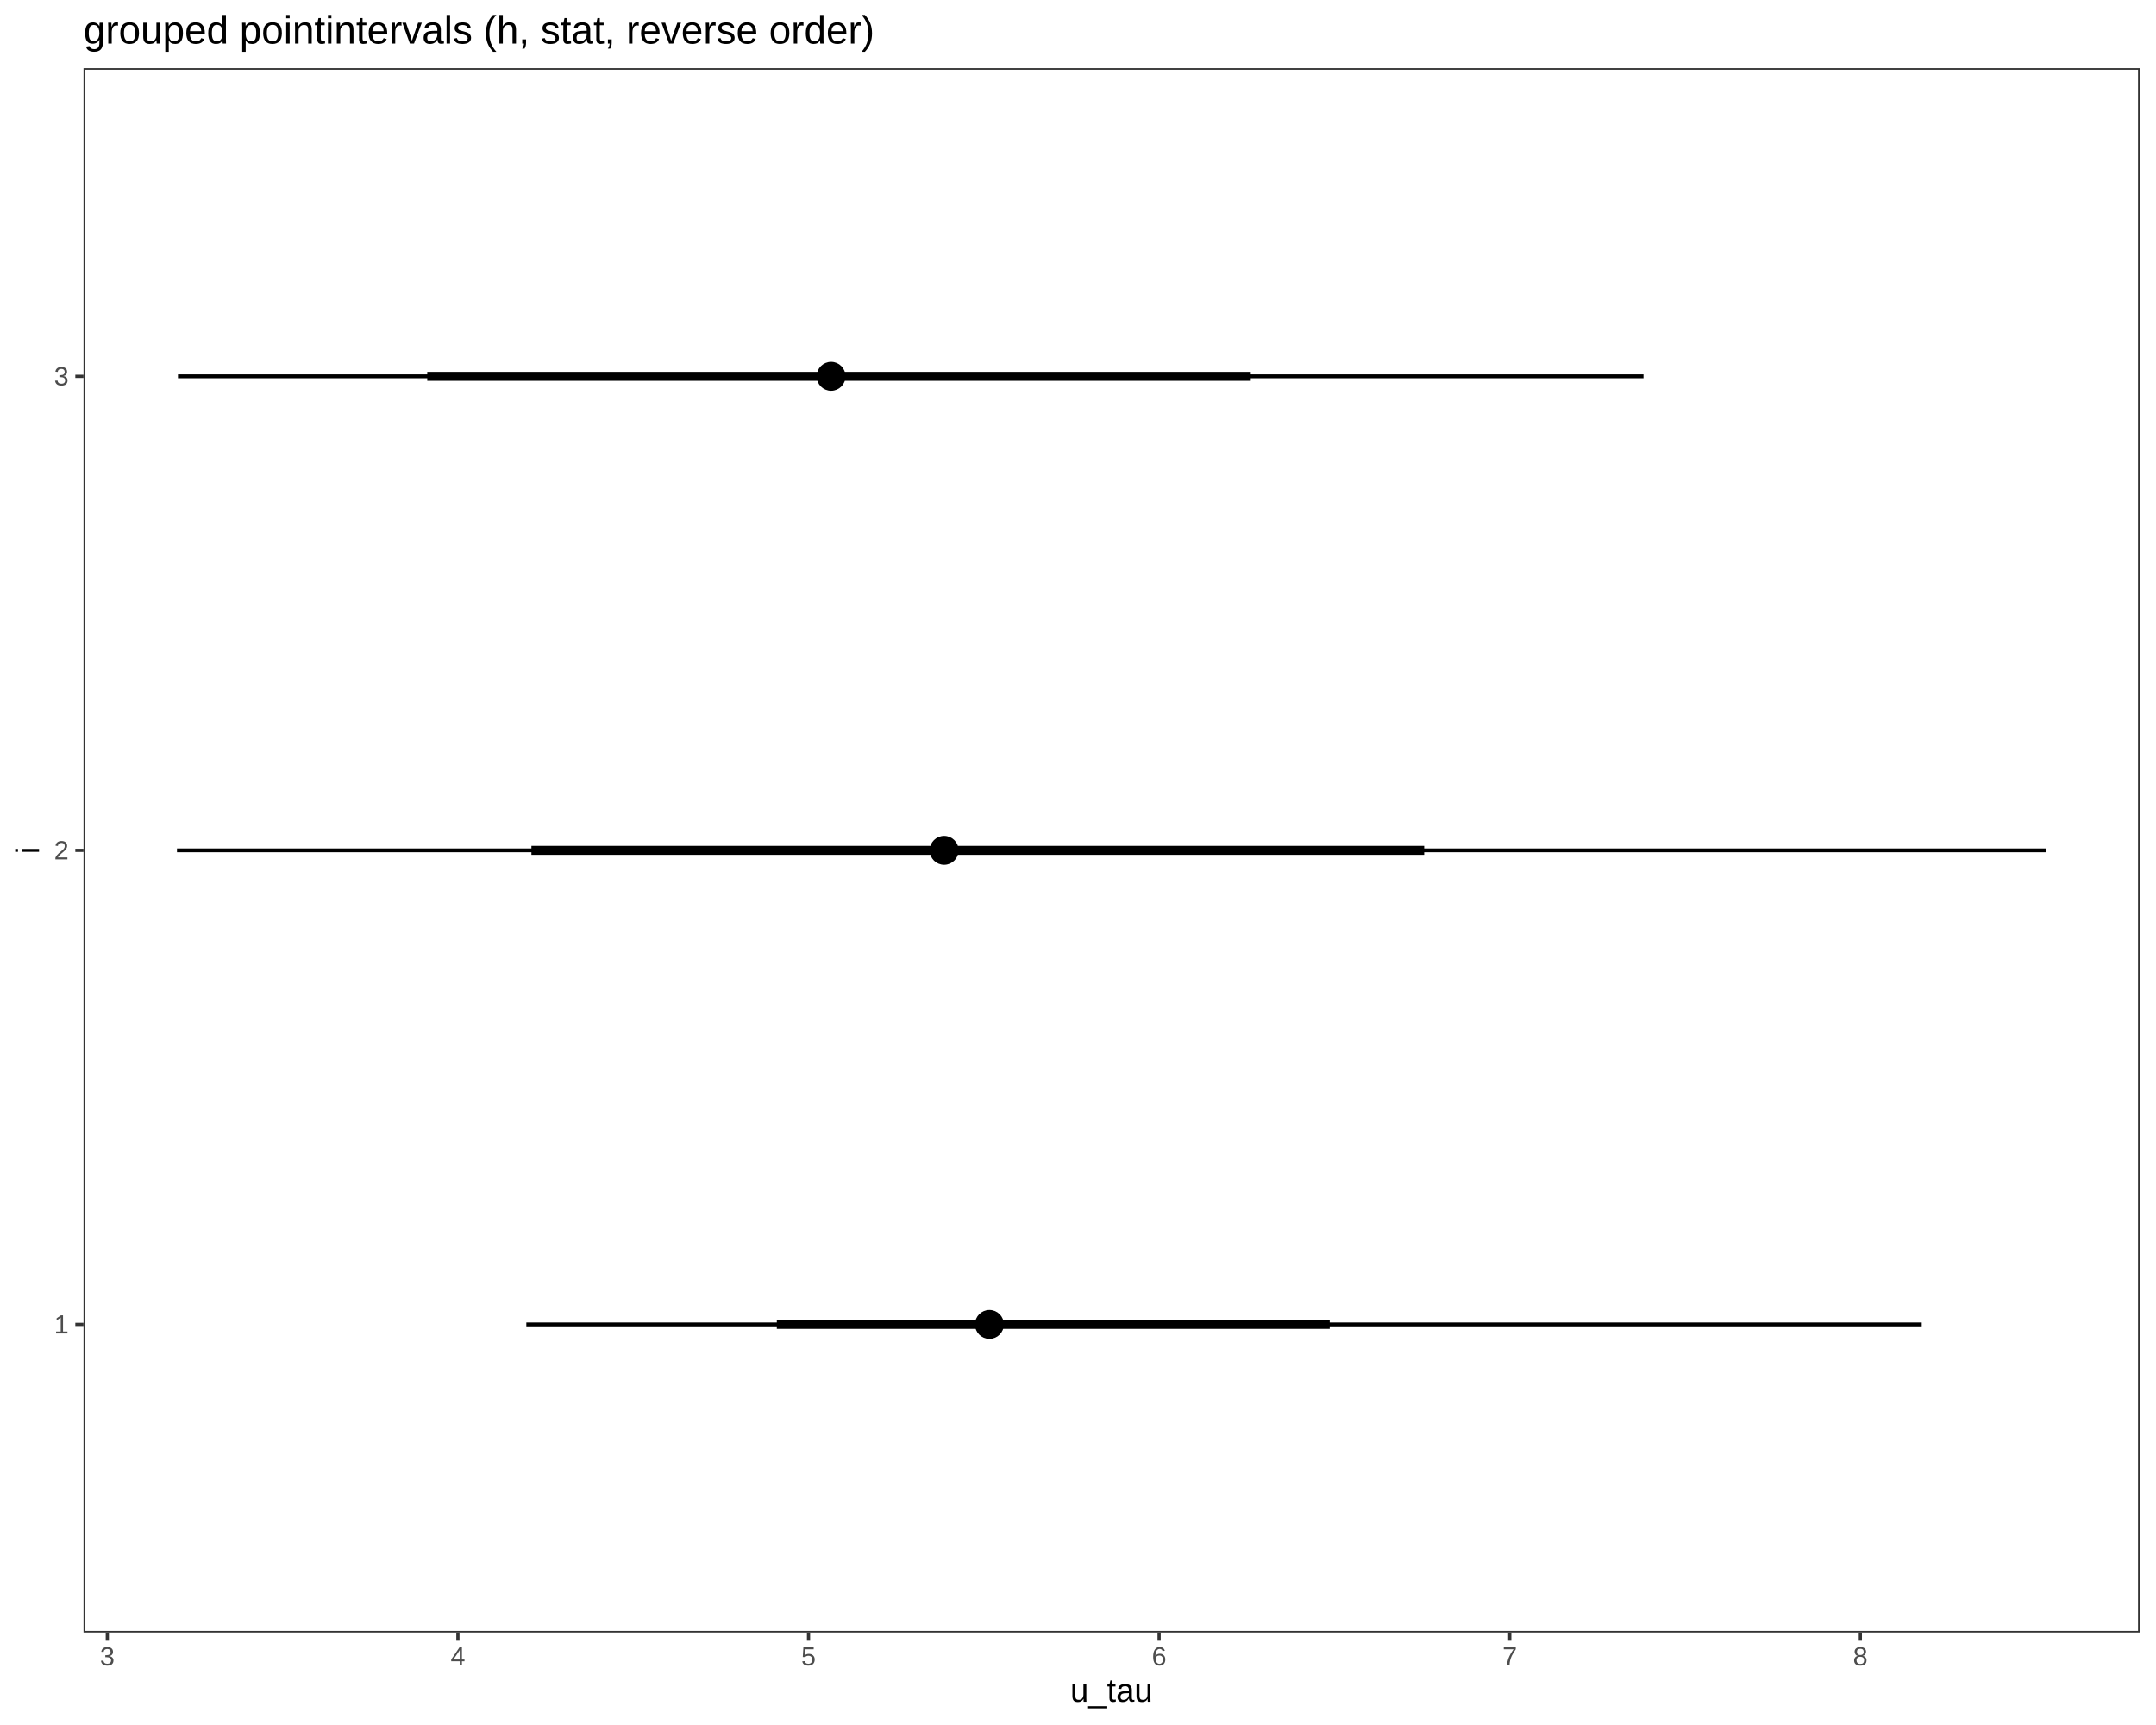
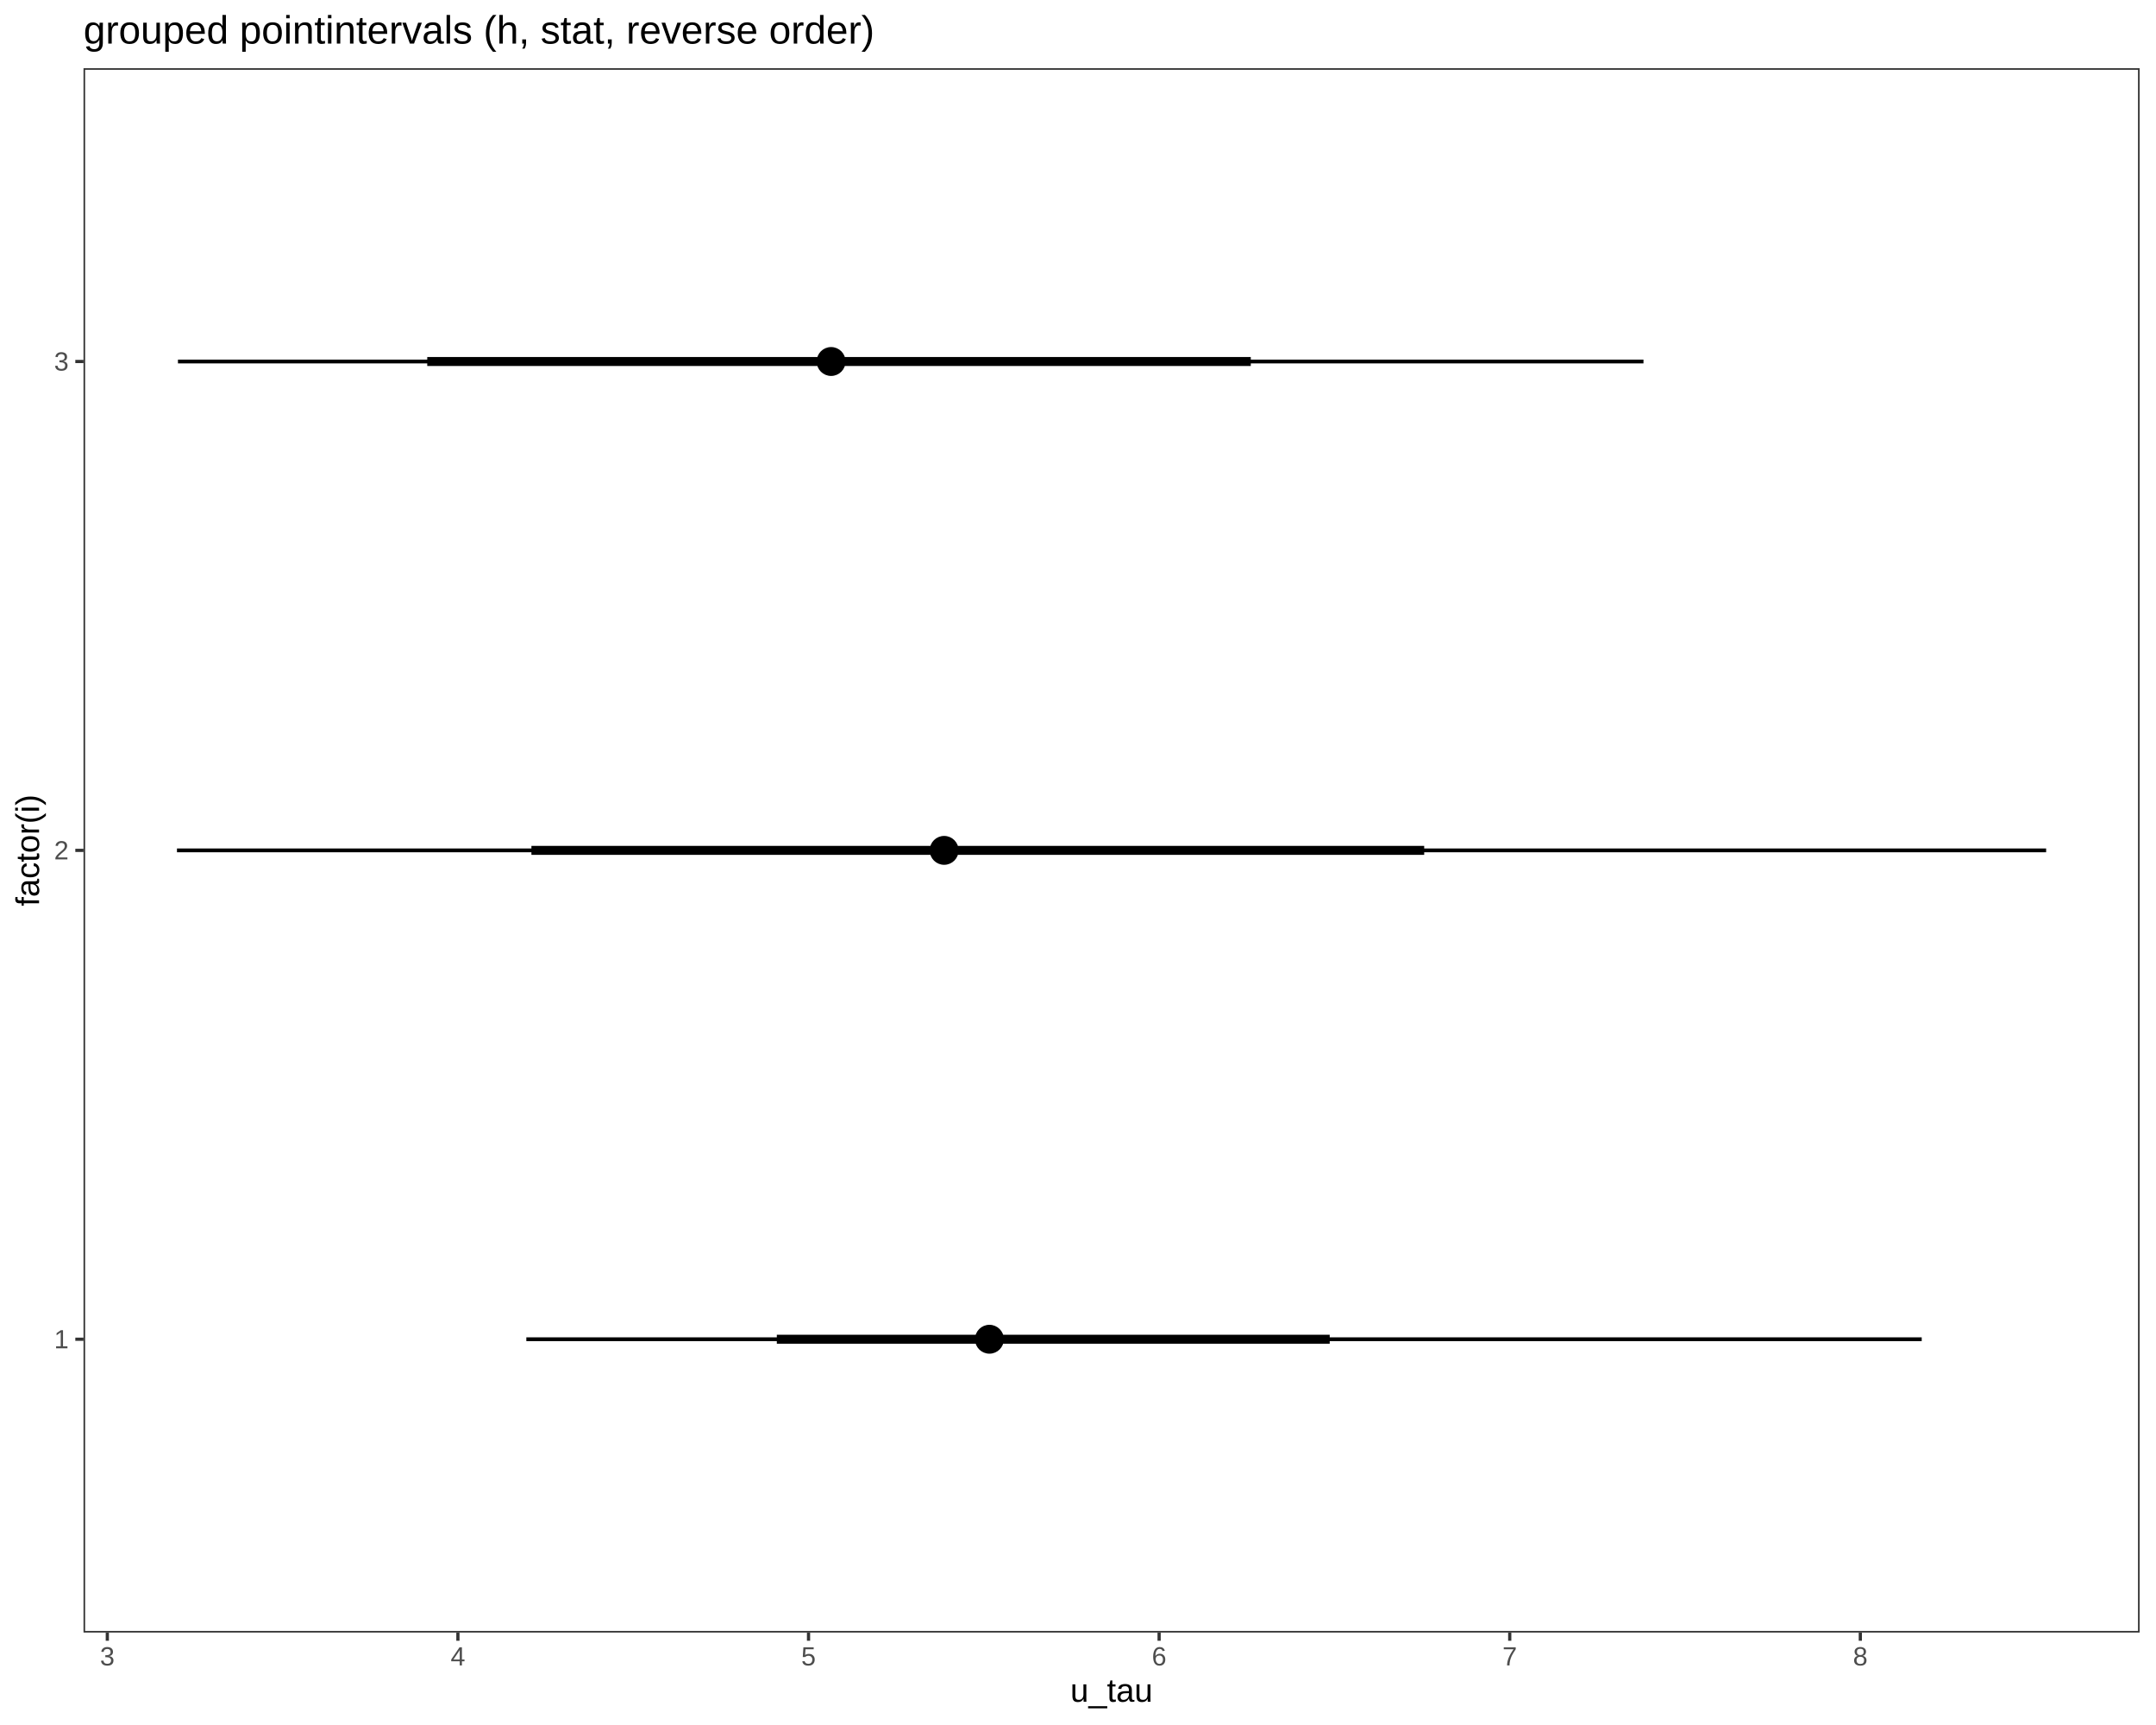
<svg xmlns="http://www.w3.org/2000/svg" viewBox="0 0 720.00 576.00">
  <defs>
    <style type="text/css">
    line, polyline, polygon, path, rect, circle {
      fill: none;
      stroke: #000000;
      stroke-linecap: round;
      stroke-linejoin: round;
      stroke-miterlimit: 10.00;
    }
  </style>
  </defs>
  <rect width="100%" height="100%" style="stroke: none; fill: #FFFFFF;" />
  <rect x="0.00" y="0.00" width="720.00" height="576.00" style="stroke-width: 1.07; stroke: #FFFFFF; fill: #FFFFFF;" />
  <defs>
    <clipPath id="cpMjcuODl8NzE0LjUyfDU0NS4xM3wyMi43Nw==">
      <rect x="27.89" y="22.77" width="686.64" height="522.36" />
    </clipPath>
  </defs>
  <rect x="27.89" y="22.77" width="686.64" height="522.36" style="stroke-width: 1.07; stroke: none; fill: #FFFFFF;" clip-path="url(#cpMjcuODl8NzE0LjUyfDU0NS4xM3wyMi43Nw==)" />
  <line x1="59.10" y1="283.95" x2="683.31" y2="283.95" style="stroke-width: 1.28; stroke-linecap: butt;" clip-path="url(#cpMjcuODl8NzE0LjUyfDU0NS4xM3wyMi43Nw==)" />
-   <line x1="59.43" y1="125.66" x2="548.84" y2="125.66" style="stroke-width: 1.28; stroke-linecap: butt;" clip-path="url(#cpMjcuODl8NzE0LjUyfDU0NS4xM3wyMi43Nw==)" />
-   <line x1="175.77" y1="442.24" x2="641.76" y2="442.24" style="stroke-width: 1.28; stroke-linecap: butt;" clip-path="url(#cpMjcuODl8NzE0LjUyfDU0NS4xM3wyMi43Nw==)" />
+   <line x1="59.43" y1="120.71" x2="548.84" y2="120.71" style="stroke-width: 1.28; stroke-linecap: butt;" clip-path="url(#cpMjcuODl8NzE0LjUyfDU0NS4xM3wyMi43Nw==)" />
+   <line x1="175.77" y1="447.19" x2="641.76" y2="447.19" style="stroke-width: 1.28; stroke-linecap: butt;" clip-path="url(#cpMjcuODl8NzE0LjUyfDU0NS4xM3wyMi43Nw==)" />
  <line x1="177.47" y1="283.95" x2="475.61" y2="283.95" style="stroke-width: 2.99; stroke-linecap: butt;" clip-path="url(#cpMjcuODl8NzE0LjUyfDU0NS4xM3wyMi43Nw==)" />
-   <line x1="142.68" y1="125.66" x2="417.70" y2="125.66" style="stroke-width: 2.99; stroke-linecap: butt;" clip-path="url(#cpMjcuODl8NzE0LjUyfDU0NS4xM3wyMi43Nw==)" />
-   <line x1="259.42" y1="442.24" x2="444.06" y2="442.24" style="stroke-width: 2.99; stroke-linecap: butt;" clip-path="url(#cpMjcuODl8NzE0LjUyfDU0NS4xM3wyMi43Nw==)" />
+   <line x1="142.68" y1="120.71" x2="417.70" y2="120.71" style="stroke-width: 2.99; stroke-linecap: butt;" clip-path="url(#cpMjcuODl8NzE0LjUyfDU0NS4xM3wyMi43Nw==)" />
+   <line x1="259.42" y1="447.19" x2="444.06" y2="447.19" style="stroke-width: 2.99; stroke-linecap: butt;" clip-path="url(#cpMjcuODl8NzE0LjUyfDU0NS4xM3wyMi43Nw==)" />
  <circle cx="315.30" cy="283.95" r="1.68pt" style="stroke-width: 1.06; fill: #000000;" clip-path="url(#cpMjcuODl8NzE0LjUyfDU0NS4xM3wyMi43Nw==)" />
-   <circle cx="277.55" cy="125.66" r="1.68pt" style="stroke-width: 1.06; fill: #000000;" clip-path="url(#cpMjcuODl8NzE0LjUyfDU0NS4xM3wyMi43Nw==)" />
-   <circle cx="330.42" cy="442.24" r="1.68pt" style="stroke-width: 1.06; fill: #000000;" clip-path="url(#cpMjcuODl8NzE0LjUyfDU0NS4xM3wyMi43Nw==)" />
+   <circle cx="277.55" cy="120.71" r="1.68pt" style="stroke-width: 1.06; fill: #000000;" clip-path="url(#cpMjcuODl8NzE0LjUyfDU0NS4xM3wyMi43Nw==)" />
+   <circle cx="330.42" cy="447.19" r="1.68pt" style="stroke-width: 1.06; fill: #000000;" clip-path="url(#cpMjcuODl8NzE0LjUyfDU0NS4xM3wyMi43Nw==)" />
  <circle cx="315.30" cy="283.95" r="3.22pt" style="stroke-width: 1.06; fill: #000000;" clip-path="url(#cpMjcuODl8NzE0LjUyfDU0NS4xM3wyMi43Nw==)" />
-   <circle cx="277.55" cy="125.66" r="3.22pt" style="stroke-width: 1.06; fill: #000000;" clip-path="url(#cpMjcuODl8NzE0LjUyfDU0NS4xM3wyMi43Nw==)" />
-   <circle cx="330.42" cy="442.24" r="3.22pt" style="stroke-width: 1.06; fill: #000000;" clip-path="url(#cpMjcuODl8NzE0LjUyfDU0NS4xM3wyMi43Nw==)" />
+   <circle cx="277.55" cy="120.71" r="3.22pt" style="stroke-width: 1.06; fill: #000000;" clip-path="url(#cpMjcuODl8NzE0LjUyfDU0NS4xM3wyMi43Nw==)" />
+   <circle cx="330.42" cy="447.19" r="3.22pt" style="stroke-width: 1.06; fill: #000000;" clip-path="url(#cpMjcuODl8NzE0LjUyfDU0NS4xM3wyMi43Nw==)" />
  <rect x="27.89" y="22.77" width="686.64" height="522.36" style="stroke-width: 1.07; stroke: #333333;" clip-path="url(#cpMjcuODl8NzE0LjUyfDU0NS4xM3wyMi43Nw==)" />
  <defs>
    <clipPath id="cpMC4wMHw3MjAuMDB8NTc2LjAwfDAuMDA=">
      <rect x="0.00" y="0.00" width="720.00" height="576.00" />
    </clipPath>
  </defs>
  <g clip-path="url(#cpMC4wMHw3MjAuMDB8NTc2LjAwfDAuMDA=)">
-     <text x="18.06" y="445.27" style="font-size: 8.80px; fill: #4D4D4D; font-family: Liberation Sans;" textLength="4.89px" lengthAdjust="spacingAndGlyphs">1</text>
+     <text x="18.06" y="450.21" style="font-size: 8.80px; fill: #4D4D4D; font-family: Liberation Sans;" textLength="4.89px" lengthAdjust="spacingAndGlyphs">1</text>
  </g>
  <g clip-path="url(#cpMC4wMHw3MjAuMDB8NTc2LjAwfDAuMDA=)">
    <text x="18.06" y="286.97" style="font-size: 8.80px; fill: #4D4D4D; font-family: Liberation Sans;" textLength="4.89px" lengthAdjust="spacingAndGlyphs">2</text>
  </g>
  <g clip-path="url(#cpMC4wMHw3MjAuMDB8NTc2LjAwfDAuMDA=)">
-     <text x="18.06" y="128.68" style="font-size: 8.80px; fill: #4D4D4D; font-family: Liberation Sans;" textLength="4.89px" lengthAdjust="spacingAndGlyphs">3</text>
+     <text x="18.06" y="123.74" style="font-size: 8.80px; fill: #4D4D4D; font-family: Liberation Sans;" textLength="4.89px" lengthAdjust="spacingAndGlyphs">3</text>
  </g>
-   <polyline points="25.15,442.24 27.89,442.24 " style="stroke-width: 1.07; stroke: #333333; stroke-linecap: butt;" clip-path="url(#cpMC4wMHw3MjAuMDB8NTc2LjAwfDAuMDA=)" />
+   <polyline points="25.15,447.19 27.89,447.19 " style="stroke-width: 1.07; stroke: #333333; stroke-linecap: butt;" clip-path="url(#cpMC4wMHw3MjAuMDB8NTc2LjAwfDAuMDA=)" />
  <polyline points="25.15,283.95 27.89,283.95 " style="stroke-width: 1.07; stroke: #333333; stroke-linecap: butt;" clip-path="url(#cpMC4wMHw3MjAuMDB8NTc2LjAwfDAuMDA=)" />
-   <polyline points="25.15,125.66 27.89,125.66 " style="stroke-width: 1.07; stroke: #333333; stroke-linecap: butt;" clip-path="url(#cpMC4wMHw3MjAuMDB8NTc2LjAwfDAuMDA=)" />
+   <polyline points="25.15,120.71 27.89,120.71 " style="stroke-width: 1.07; stroke: #333333; stroke-linecap: butt;" clip-path="url(#cpMC4wMHw3MjAuMDB8NTc2LjAwfDAuMDA=)" />
  <polyline points="35.84,547.87 35.84,545.13 " style="stroke-width: 1.07; stroke: #333333; stroke-linecap: butt;" clip-path="url(#cpMC4wMHw3MjAuMDB8NTc2LjAwfDAuMDA=)" />
  <polyline points="152.92,547.87 152.92,545.13 " style="stroke-width: 1.07; stroke: #333333; stroke-linecap: butt;" clip-path="url(#cpMC4wMHw3MjAuMDB8NTc2LjAwfDAuMDA=)" />
  <polyline points="270.01,547.87 270.01,545.13 " style="stroke-width: 1.07; stroke: #333333; stroke-linecap: butt;" clip-path="url(#cpMC4wMHw3MjAuMDB8NTc2LjAwfDAuMDA=)" />
  <polyline points="387.09,547.87 387.09,545.13 " style="stroke-width: 1.07; stroke: #333333; stroke-linecap: butt;" clip-path="url(#cpMC4wMHw3MjAuMDB8NTc2LjAwfDAuMDA=)" />
  <polyline points="504.18,547.87 504.18,545.13 " style="stroke-width: 1.07; stroke: #333333; stroke-linecap: butt;" clip-path="url(#cpMC4wMHw3MjAuMDB8NTc2LjAwfDAuMDA=)" />
  <polyline points="621.26,547.87 621.26,545.13 " style="stroke-width: 1.07; stroke: #333333; stroke-linecap: butt;" clip-path="url(#cpMC4wMHw3MjAuMDB8NTc2LjAwfDAuMDA=)" />
  <g clip-path="url(#cpMC4wMHw3MjAuMDB8NTc2LjAwfDAuMDA=)">
    <text x="33.39" y="556.11" style="font-size: 8.80px; fill: #4D4D4D; font-family: Liberation Sans;" textLength="4.89px" lengthAdjust="spacingAndGlyphs">3</text>
  </g>
  <g clip-path="url(#cpMC4wMHw3MjAuMDB8NTc2LjAwfDAuMDA=)">
    <text x="150.48" y="556.11" style="font-size: 8.80px; fill: #4D4D4D; font-family: Liberation Sans;" textLength="4.89px" lengthAdjust="spacingAndGlyphs">4</text>
  </g>
  <g clip-path="url(#cpMC4wMHw3MjAuMDB8NTc2LjAwfDAuMDA=)">
    <text x="267.56" y="556.11" style="font-size: 8.80px; fill: #4D4D4D; font-family: Liberation Sans;" textLength="4.89px" lengthAdjust="spacingAndGlyphs">5</text>
  </g>
  <g clip-path="url(#cpMC4wMHw3MjAuMDB8NTc2LjAwfDAuMDA=)">
    <text x="384.65" y="556.11" style="font-size: 8.80px; fill: #4D4D4D; font-family: Liberation Sans;" textLength="4.89px" lengthAdjust="spacingAndGlyphs">6</text>
  </g>
  <g clip-path="url(#cpMC4wMHw3MjAuMDB8NTc2LjAwfDAuMDA=)">
    <text x="501.73" y="556.11" style="font-size: 8.80px; fill: #4D4D4D; font-family: Liberation Sans;" textLength="4.89px" lengthAdjust="spacingAndGlyphs">7</text>
  </g>
  <g clip-path="url(#cpMC4wMHw3MjAuMDB8NTc2LjAwfDAuMDA=)">
    <text x="618.81" y="556.11" style="font-size: 8.80px; fill: #4D4D4D; font-family: Liberation Sans;" textLength="4.89px" lengthAdjust="spacingAndGlyphs">8</text>
  </g>
  <g clip-path="url(#cpMC4wMHw3MjAuMDB8NTc2LjAwfDAuMDA=)">
    <text x="357.42" y="568.24" style="font-size: 11.00px; font-family: Liberation Sans;" textLength="27.56px" lengthAdjust="spacingAndGlyphs">u_tau</text>
  </g>
  <g clip-path="url(#cpMC4wMHw3MjAuMDB8NTc2LjAwfDAuMDA=)">
-     <text transform="translate(13.04,285.17) rotate(-90)" style="font-size: 11.00px; font-family: Liberation Sans;" textLength="2.44px" lengthAdjust="spacingAndGlyphs">i</text>
+     <text transform="translate(13.04,302.59) rotate(-90)" style="font-size: 11.00px; font-family: Liberation Sans;" textLength="37.28px" lengthAdjust="spacingAndGlyphs">factor(i)</text>
  </g>
  <g clip-path="url(#cpMC4wMHw3MjAuMDB8NTc2LjAwfDAuMDA=)">
    <text x="27.89" y="14.56" style="font-size: 13.20px; font-family: Liberation Sans;" textLength="263.69px" lengthAdjust="spacingAndGlyphs">grouped pointintervals (h, stat, reverse order)</text>
  </g>
</svg>
